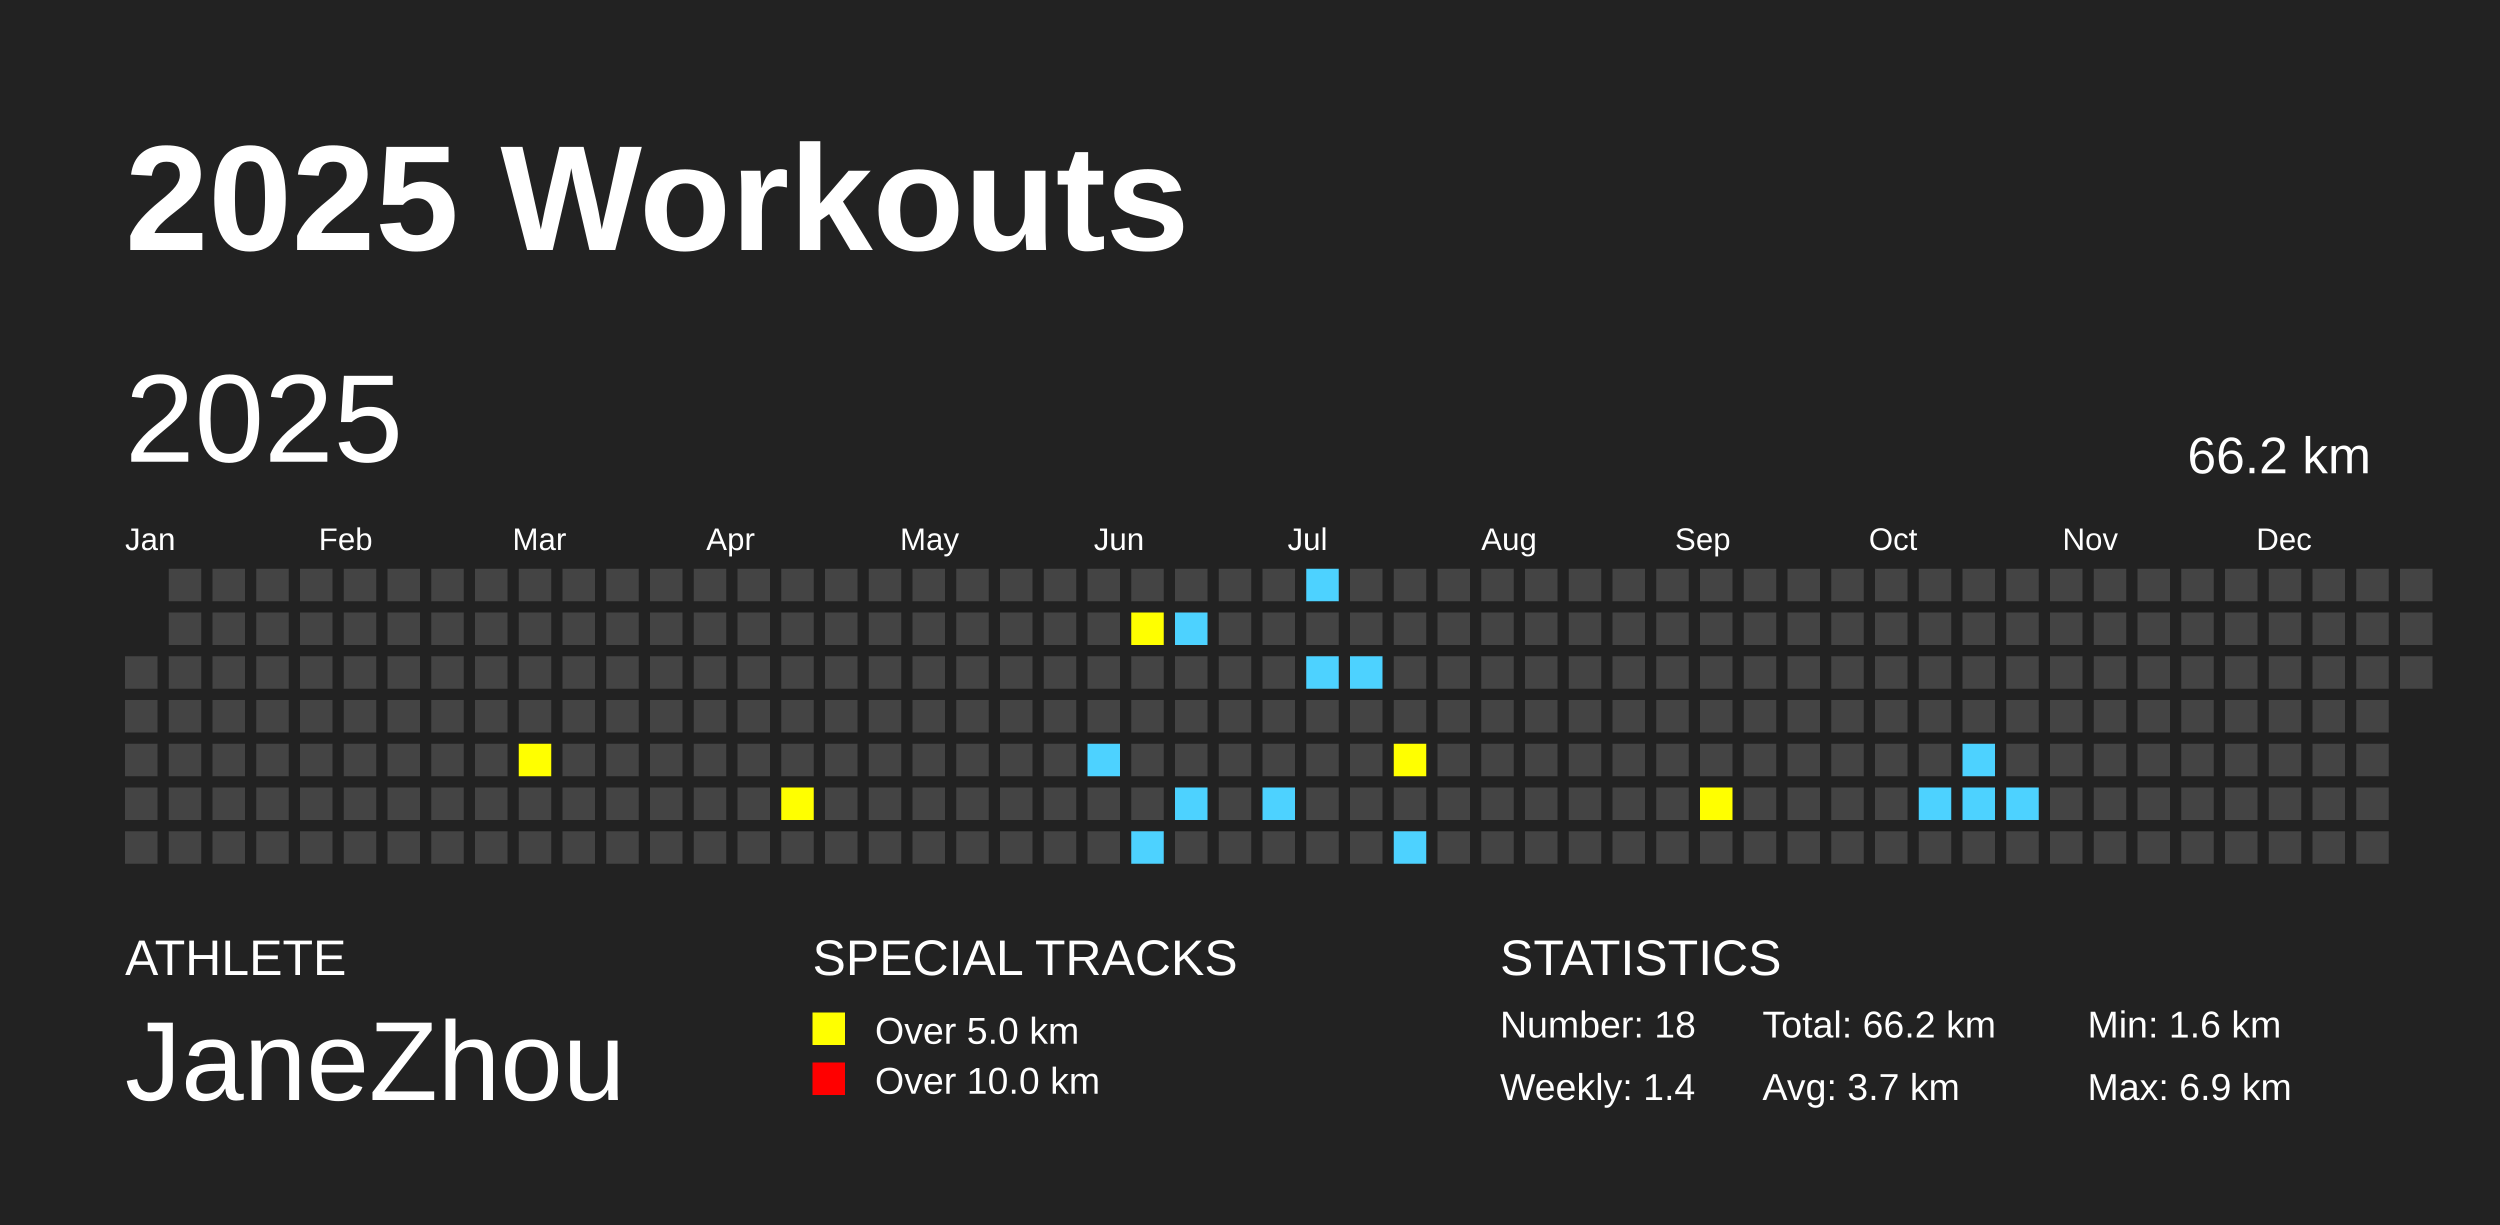
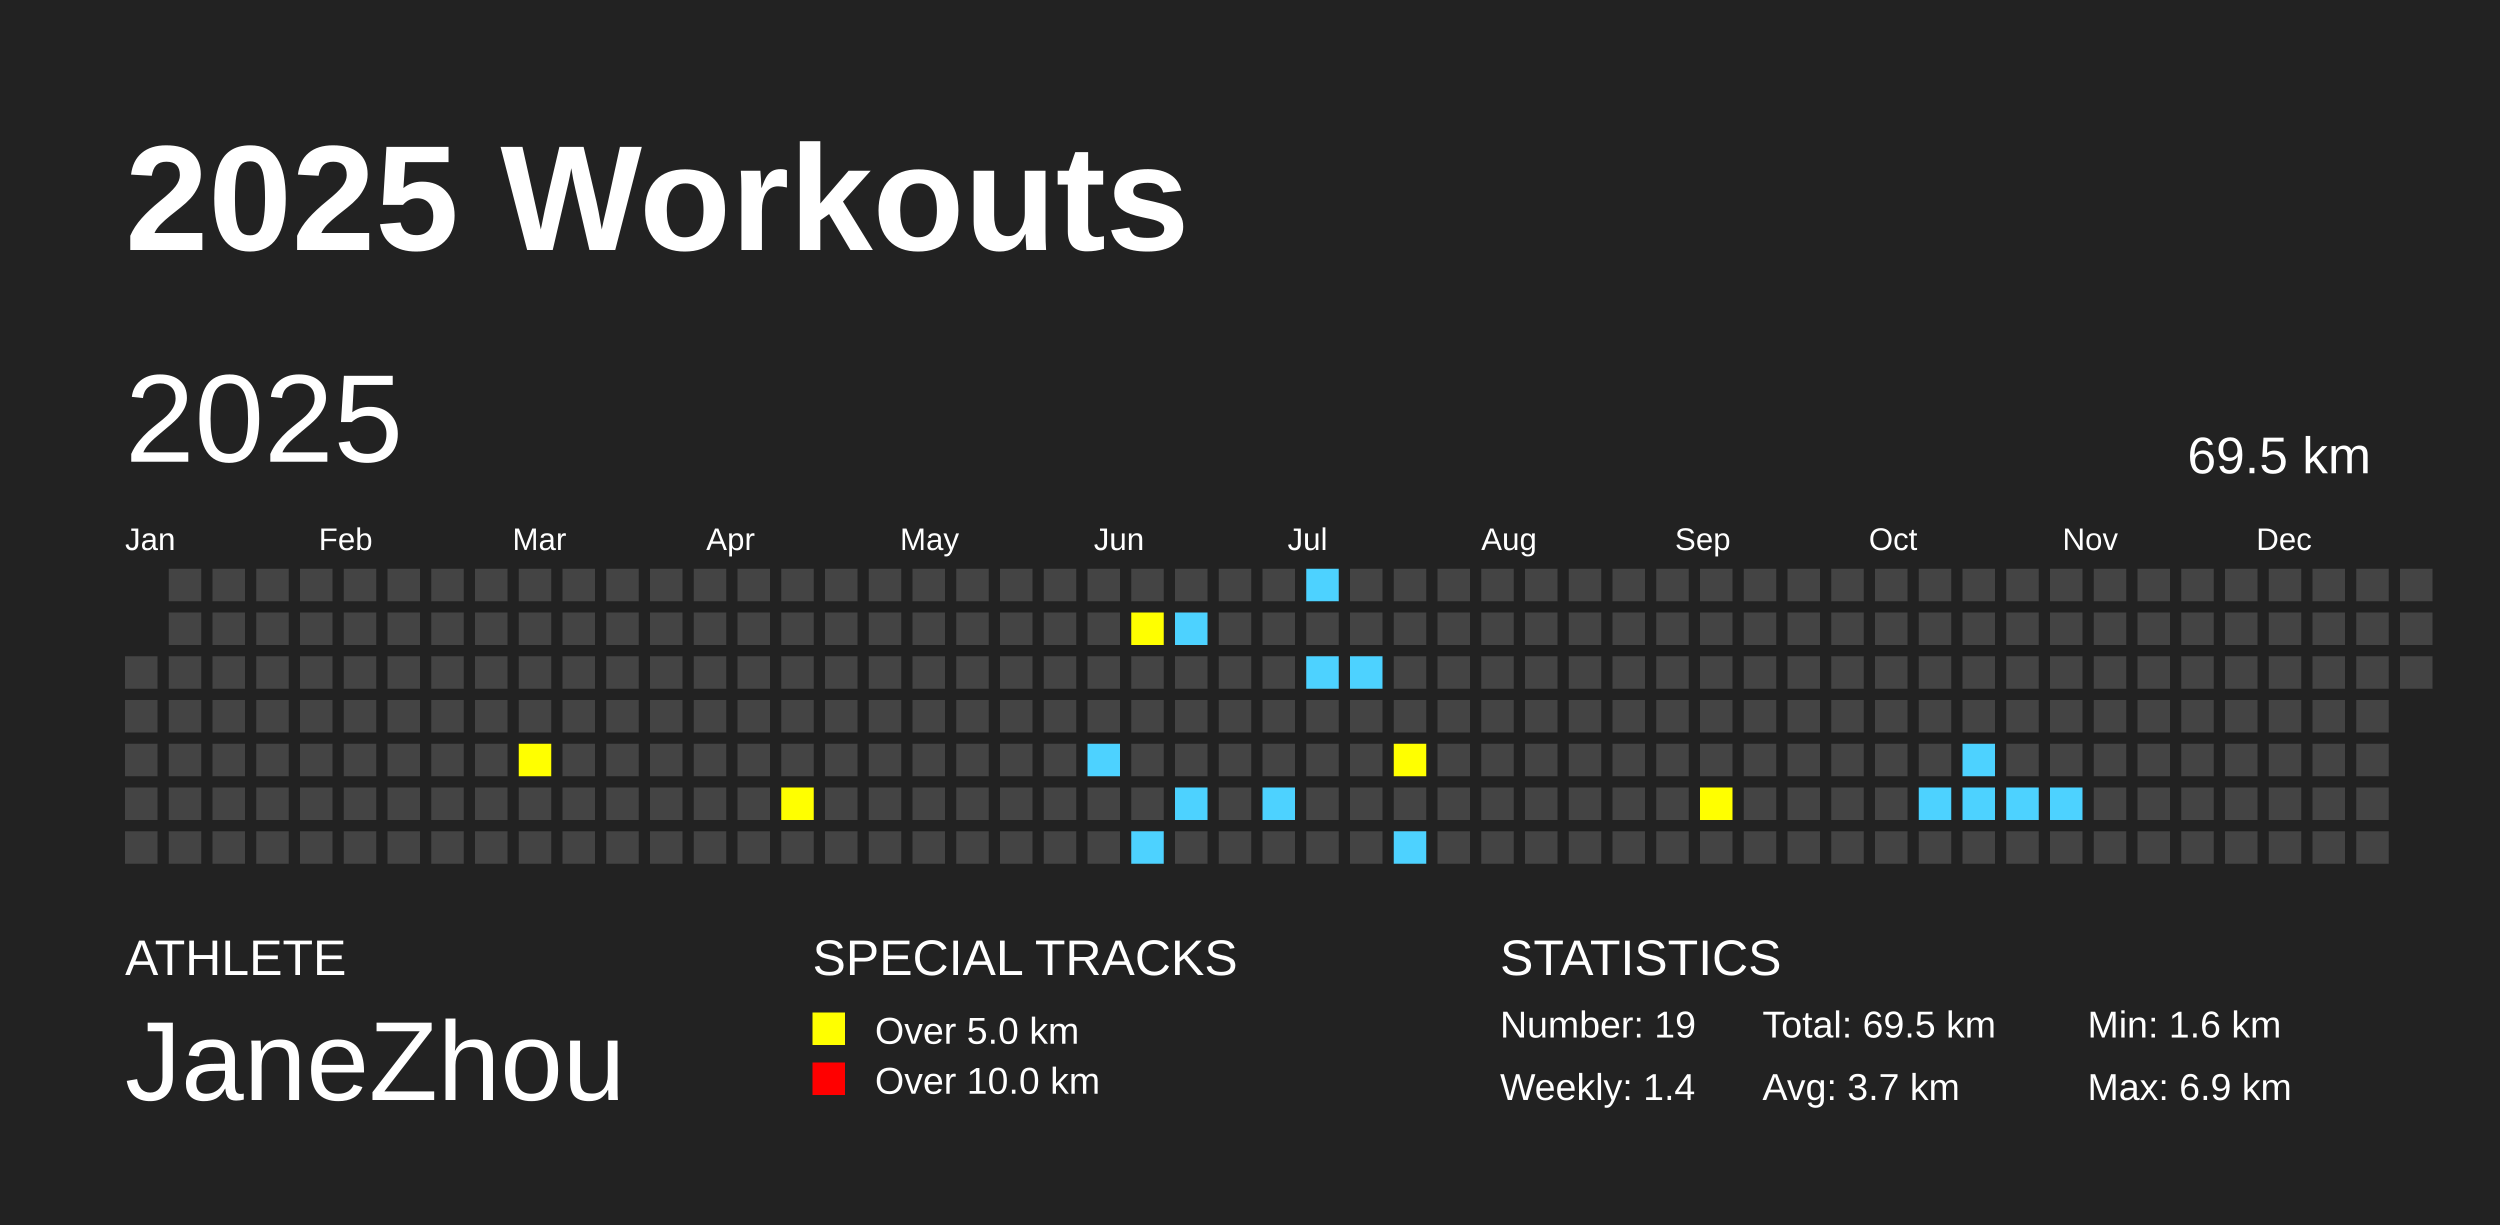
<svg xmlns="http://www.w3.org/2000/svg" baseProfile="full" height="98mm" version="1.1" viewBox="0,0,200,98" width="200mm">
  <defs />
  <rect fill="#222222" height="98" width="200" x="0" y="0" />
  <text fill="#FFFFFF" style="font-size:12px; font-family:Arial; font-weight:bold;" x="10" y="20">2025 Workouts</text>
  <text fill="#FFFFFF" style="font-size:4px; font-family:Arial" x="10" y="78">ATHLETE</text>
  <text fill="#FFFFFF" style="font-size:9px; font-family:Arial" x="10" y="88">JaneZhou</text>
  <text fill="#FFFFFF" style="font-size:4px; font-family:Arial" x="65" y="78">SPECIAL TRACKS</text>
  <rect fill="yellow" height="2.6" width="2.6" x="65" y="81" />
  <text fill="#FFFFFF" style="font-size:3px; font-family:Arial" x="70" y="83.5">Over 5.0 km</text>
  <rect fill="red" height="2.6" width="2.6" x="65" y="85" />
  <text fill="#FFFFFF" style="font-size:3px; font-family:Arial" x="70" y="87.5">Over 10.0 km</text>
  <text fill="#FFFFFF" style="font-size:4px; font-family:Arial" x="120" y="78">STATISTICS</text>
-   <text fill="#FFFFFF" style="font-size:3px; font-family:Arial" x="120" y="83">Number: 18</text>
+   <text fill="#FFFFFF" style="font-size:3px; font-family:Arial" x="120" y="83">Number: 19</text>
  <text fill="#FFFFFF" style="font-size:3px; font-family:Arial" x="120" y="88">Weekly: 1.4</text>
-   <text fill="#FFFFFF" style="font-size:3px; font-family:Arial" x="141" y="83">Total: 66.2 km</text>
+   <text fill="#FFFFFF" style="font-size:3px; font-family:Arial" x="141" y="83">Total: 69.5 km</text>
  <text fill="#FFFFFF" style="font-size:3px; font-family:Arial" x="141" y="88">Avg: 3.7 km</text>
  <text fill="#FFFFFF" style="font-size:3px; font-family:Arial" x="167" y="83">Min: 1.6 km</text>
  <text fill="#FFFFFF" style="font-size:3px; font-family:Arial" x="167" y="88">Max: 6.9 km</text>
  <text dominant-baseline="hanging" fill="#FFFFFF" style="font-size:10.0px; font-family:Arial;" x="10" y="30">2025</text>
-   <text dominant-baseline="hanging" fill="#FFFFFF" style="font-size:4.125px; font-family:Arial;" x="175" y="35">66.2 km</text>
+   <text dominant-baseline="hanging" fill="#FFFFFF" style="font-size:4.125px; font-family:Arial;" x="175" y="35">69.5 km</text>
  <text fill="#FFFFFF" style="font-size:2.5px; font-family:Arial" x="10.0" y="44">Jan</text>
  <text fill="#FFFFFF" style="font-size:2.5px; font-family:Arial" x="25.5" y="44">Feb</text>
  <text fill="#FFFFFF" style="font-size:2.5px; font-family:Arial" x="41.0" y="44">Mar</text>
  <text fill="#FFFFFF" style="font-size:2.5px; font-family:Arial" x="56.5" y="44">Apr</text>
  <text fill="#FFFFFF" style="font-size:2.5px; font-family:Arial" x="72.0" y="44">May</text>
  <text fill="#FFFFFF" style="font-size:2.5px; font-family:Arial" x="87.5" y="44">Jun</text>
  <text fill="#FFFFFF" style="font-size:2.5px; font-family:Arial" x="103.0" y="44">Jul</text>
  <text fill="#FFFFFF" style="font-size:2.5px; font-family:Arial" x="118.5" y="44">Aug</text>
  <text fill="#FFFFFF" style="font-size:2.5px; font-family:Arial" x="134.0" y="44">Sep</text>
  <text fill="#FFFFFF" style="font-size:2.5px; font-family:Arial" x="149.5" y="44">Oct</text>
  <text fill="#FFFFFF" style="font-size:2.5px; font-family:Arial" x="165.0" y="44">Nov</text>
  <text fill="#FFFFFF" style="font-size:2.5px; font-family:Arial" x="180.5" y="44">Dec</text>
  <rect fill="#444444" height="2.6" width="2.6" x="10.0" y="52.5" />
  <rect fill="#444444" height="2.6" width="2.6" x="10.0" y="56.0" />
  <rect fill="#444444" height="2.6" width="2.6" x="10.0" y="59.5" />
  <rect fill="#444444" height="2.6" width="2.6" x="10.0" y="63.0" />
  <rect fill="#444444" height="2.6" width="2.6" x="10.0" y="66.5" />
  <rect fill="#444444" height="2.6" width="2.6" x="13.5" y="45.5" />
  <rect fill="#444444" height="2.6" width="2.6" x="13.5" y="49.0" />
  <rect fill="#444444" height="2.6" width="2.6" x="13.5" y="52.5" />
  <rect fill="#444444" height="2.6" width="2.6" x="13.5" y="56.0" />
  <rect fill="#444444" height="2.6" width="2.6" x="13.5" y="59.5" />
  <rect fill="#444444" height="2.6" width="2.6" x="13.5" y="63.0" />
  <rect fill="#444444" height="2.6" width="2.6" x="13.5" y="66.5" />
  <rect fill="#444444" height="2.6" width="2.6" x="17.0" y="45.5" />
  <rect fill="#444444" height="2.6" width="2.6" x="17.0" y="49.0" />
  <rect fill="#444444" height="2.6" width="2.6" x="17.0" y="52.5" />
  <rect fill="#444444" height="2.6" width="2.6" x="17.0" y="56.0" />
  <rect fill="#444444" height="2.6" width="2.6" x="17.0" y="59.5" />
  <rect fill="#444444" height="2.6" width="2.6" x="17.0" y="63.0" />
  <rect fill="#444444" height="2.6" width="2.6" x="17.0" y="66.5" />
  <rect fill="#444444" height="2.6" width="2.6" x="20.5" y="45.5" />
  <rect fill="#444444" height="2.6" width="2.6" x="20.5" y="49.0" />
  <rect fill="#444444" height="2.6" width="2.6" x="20.5" y="52.5" />
  <rect fill="#444444" height="2.6" width="2.6" x="20.5" y="56.0" />
  <rect fill="#444444" height="2.6" width="2.6" x="20.5" y="59.5" />
  <rect fill="#444444" height="2.6" width="2.6" x="20.5" y="63.0" />
  <rect fill="#444444" height="2.6" width="2.6" x="20.5" y="66.5" />
  <rect fill="#444444" height="2.6" width="2.6" x="24.0" y="45.5" />
  <rect fill="#444444" height="2.6" width="2.6" x="24.0" y="49.0" />
  <rect fill="#444444" height="2.6" width="2.6" x="24.0" y="52.5" />
  <rect fill="#444444" height="2.6" width="2.6" x="24.0" y="56.0" />
  <rect fill="#444444" height="2.6" width="2.6" x="24.0" y="59.5" />
  <rect fill="#444444" height="2.6" width="2.6" x="24.0" y="63.0" />
  <rect fill="#444444" height="2.6" width="2.6" x="24.0" y="66.5" />
  <rect fill="#444444" height="2.6" width="2.6" x="27.5" y="45.5" />
  <rect fill="#444444" height="2.6" width="2.6" x="27.5" y="49.0" />
  <rect fill="#444444" height="2.6" width="2.6" x="27.5" y="52.5" />
  <rect fill="#444444" height="2.6" width="2.6" x="27.5" y="56.0" />
  <rect fill="#444444" height="2.6" width="2.6" x="27.5" y="59.5" />
  <rect fill="#444444" height="2.6" width="2.6" x="27.5" y="63.0" />
  <rect fill="#444444" height="2.6" width="2.6" x="27.5" y="66.5" />
  <rect fill="#444444" height="2.6" width="2.6" x="31.0" y="45.5" />
  <rect fill="#444444" height="2.6" width="2.6" x="31.0" y="49.0" />
  <rect fill="#444444" height="2.6" width="2.6" x="31.0" y="52.5" />
  <rect fill="#444444" height="2.6" width="2.6" x="31.0" y="56.0" />
  <rect fill="#444444" height="2.6" width="2.6" x="31.0" y="59.5" />
  <rect fill="#444444" height="2.6" width="2.6" x="31.0" y="63.0" />
  <rect fill="#444444" height="2.6" width="2.6" x="31.0" y="66.5" />
  <rect fill="#444444" height="2.6" width="2.6" x="34.5" y="45.5" />
  <rect fill="#444444" height="2.6" width="2.6" x="34.5" y="49.0" />
  <rect fill="#444444" height="2.6" width="2.6" x="34.5" y="52.5" />
  <rect fill="#444444" height="2.6" width="2.6" x="34.5" y="56.0" />
  <rect fill="#444444" height="2.6" width="2.6" x="34.5" y="59.5" />
  <rect fill="#444444" height="2.6" width="2.6" x="34.5" y="63.0" />
  <rect fill="#444444" height="2.6" width="2.6" x="34.5" y="66.5" />
  <rect fill="#444444" height="2.6" width="2.6" x="38.0" y="45.5" />
  <rect fill="#444444" height="2.6" width="2.6" x="38.0" y="49.0" />
  <rect fill="#444444" height="2.6" width="2.6" x="38.0" y="52.5" />
  <rect fill="#444444" height="2.6" width="2.6" x="38.0" y="56.0" />
  <rect fill="#444444" height="2.6" width="2.6" x="38.0" y="59.5" />
  <rect fill="#444444" height="2.6" width="2.6" x="38.0" y="63.0" />
  <rect fill="#444444" height="2.6" width="2.6" x="38.0" y="66.5" />
  <rect fill="#444444" height="2.6" width="2.6" x="41.5" y="45.5" />
  <rect fill="#444444" height="2.6" width="2.6" x="41.5" y="49.0" />
  <rect fill="#444444" height="2.6" width="2.6" x="41.5" y="52.5" />
  <rect fill="#444444" height="2.6" width="2.6" x="41.5" y="56.0" />
  <rect fill="yellow" height="2.6" width="2.6" x="41.5" y="59.5" />
  <rect fill="#444444" height="2.6" width="2.6" x="41.5" y="63.0" />
  <rect fill="#444444" height="2.6" width="2.6" x="41.5" y="66.5" />
  <rect fill="#444444" height="2.6" width="2.6" x="45.0" y="45.5" />
  <rect fill="#444444" height="2.6" width="2.6" x="45.0" y="49.0" />
  <rect fill="#444444" height="2.6" width="2.6" x="45.0" y="52.5" />
  <rect fill="#444444" height="2.6" width="2.6" x="45.0" y="56.0" />
  <rect fill="#444444" height="2.6" width="2.6" x="45.0" y="59.5" />
  <rect fill="#444444" height="2.6" width="2.6" x="45.0" y="63.0" />
  <rect fill="#444444" height="2.6" width="2.6" x="45.0" y="66.5" />
  <rect fill="#444444" height="2.6" width="2.6" x="48.5" y="45.5" />
  <rect fill="#444444" height="2.6" width="2.6" x="48.5" y="49.0" />
  <rect fill="#444444" height="2.6" width="2.6" x="48.5" y="52.5" />
  <rect fill="#444444" height="2.6" width="2.6" x="48.5" y="56.0" />
  <rect fill="#444444" height="2.6" width="2.6" x="48.5" y="59.5" />
  <rect fill="#444444" height="2.6" width="2.6" x="48.5" y="63.0" />
  <rect fill="#444444" height="2.6" width="2.6" x="48.5" y="66.5" />
  <rect fill="#444444" height="2.6" width="2.6" x="52.0" y="45.5" />
  <rect fill="#444444" height="2.6" width="2.6" x="52.0" y="49.0" />
  <rect fill="#444444" height="2.6" width="2.6" x="52.0" y="52.5" />
  <rect fill="#444444" height="2.6" width="2.6" x="52.0" y="56.0" />
  <rect fill="#444444" height="2.6" width="2.6" x="52.0" y="59.5" />
  <rect fill="#444444" height="2.6" width="2.6" x="52.0" y="63.0" />
  <rect fill="#444444" height="2.6" width="2.6" x="52.0" y="66.5" />
  <rect fill="#444444" height="2.6" width="2.6" x="55.5" y="45.5" />
  <rect fill="#444444" height="2.6" width="2.6" x="55.5" y="49.0" />
  <rect fill="#444444" height="2.6" width="2.6" x="55.5" y="52.5" />
  <rect fill="#444444" height="2.6" width="2.6" x="55.5" y="56.0" />
  <rect fill="#444444" height="2.6" width="2.6" x="55.5" y="59.5" />
  <rect fill="#444444" height="2.6" width="2.6" x="55.5" y="63.0" />
  <rect fill="#444444" height="2.6" width="2.6" x="55.5" y="66.5" />
  <rect fill="#444444" height="2.6" width="2.6" x="59.0" y="45.5" />
  <rect fill="#444444" height="2.6" width="2.6" x="59.0" y="49.0" />
  <rect fill="#444444" height="2.6" width="2.6" x="59.0" y="52.5" />
  <rect fill="#444444" height="2.6" width="2.6" x="59.0" y="56.0" />
  <rect fill="#444444" height="2.6" width="2.6" x="59.0" y="59.5" />
  <rect fill="#444444" height="2.6" width="2.6" x="59.0" y="63.0" />
  <rect fill="#444444" height="2.6" width="2.6" x="59.0" y="66.5" />
  <rect fill="#444444" height="2.6" width="2.6" x="62.5" y="45.5" />
  <rect fill="#444444" height="2.6" width="2.6" x="62.5" y="49.0" />
  <rect fill="#444444" height="2.6" width="2.6" x="62.5" y="52.5" />
  <rect fill="#444444" height="2.6" width="2.6" x="62.5" y="56.0" />
  <rect fill="#444444" height="2.6" width="2.6" x="62.5" y="59.5" />
  <rect fill="yellow" height="2.6" width="2.6" x="62.5" y="63.0" />
  <rect fill="#444444" height="2.6" width="2.6" x="62.5" y="66.5" />
  <rect fill="#444444" height="2.6" width="2.6" x="66.0" y="45.5" />
  <rect fill="#444444" height="2.6" width="2.6" x="66.0" y="49.0" />
  <rect fill="#444444" height="2.6" width="2.6" x="66.0" y="52.5" />
  <rect fill="#444444" height="2.6" width="2.6" x="66.0" y="56.0" />
  <rect fill="#444444" height="2.6" width="2.6" x="66.0" y="59.5" />
  <rect fill="#444444" height="2.6" width="2.6" x="66.0" y="63.0" />
  <rect fill="#444444" height="2.6" width="2.6" x="66.0" y="66.5" />
  <rect fill="#444444" height="2.6" width="2.6" x="69.5" y="45.5" />
  <rect fill="#444444" height="2.6" width="2.6" x="69.5" y="49.0" />
  <rect fill="#444444" height="2.6" width="2.6" x="69.5" y="52.5" />
  <rect fill="#444444" height="2.6" width="2.6" x="69.5" y="56.0" />
  <rect fill="#444444" height="2.6" width="2.6" x="69.5" y="59.5" />
  <rect fill="#444444" height="2.6" width="2.6" x="69.5" y="63.0" />
  <rect fill="#444444" height="2.6" width="2.6" x="69.5" y="66.5" />
  <rect fill="#444444" height="2.6" width="2.6" x="73.0" y="45.5" />
  <rect fill="#444444" height="2.6" width="2.6" x="73.0" y="49.0" />
  <rect fill="#444444" height="2.6" width="2.6" x="73.0" y="52.5" />
  <rect fill="#444444" height="2.6" width="2.6" x="73.0" y="56.0" />
  <rect fill="#444444" height="2.6" width="2.6" x="73.0" y="59.5" />
  <rect fill="#444444" height="2.6" width="2.6" x="73.0" y="63.0" />
  <rect fill="#444444" height="2.6" width="2.6" x="73.0" y="66.5" />
  <rect fill="#444444" height="2.6" width="2.6" x="76.5" y="45.5" />
  <rect fill="#444444" height="2.6" width="2.6" x="76.5" y="49.0" />
  <rect fill="#444444" height="2.6" width="2.6" x="76.5" y="52.5" />
  <rect fill="#444444" height="2.6" width="2.6" x="76.5" y="56.0" />
  <rect fill="#444444" height="2.6" width="2.6" x="76.5" y="59.5" />
  <rect fill="#444444" height="2.6" width="2.6" x="76.5" y="63.0" />
  <rect fill="#444444" height="2.6" width="2.6" x="76.5" y="66.5" />
  <rect fill="#444444" height="2.6" width="2.6" x="80.0" y="45.5" />
  <rect fill="#444444" height="2.6" width="2.6" x="80.0" y="49.0" />
  <rect fill="#444444" height="2.6" width="2.6" x="80.0" y="52.5" />
  <rect fill="#444444" height="2.6" width="2.6" x="80.0" y="56.0" />
  <rect fill="#444444" height="2.6" width="2.6" x="80.0" y="59.5" />
  <rect fill="#444444" height="2.6" width="2.6" x="80.0" y="63.0" />
  <rect fill="#444444" height="2.6" width="2.6" x="80.0" y="66.5" />
  <rect fill="#444444" height="2.6" width="2.6" x="83.5" y="45.5" />
  <rect fill="#444444" height="2.6" width="2.6" x="83.5" y="49.0" />
  <rect fill="#444444" height="2.6" width="2.6" x="83.5" y="52.5" />
  <rect fill="#444444" height="2.6" width="2.6" x="83.5" y="56.0" />
  <rect fill="#444444" height="2.6" width="2.6" x="83.5" y="59.5" />
  <rect fill="#444444" height="2.6" width="2.6" x="83.5" y="63.0" />
  <rect fill="#444444" height="2.6" width="2.6" x="83.5" y="66.5" />
  <rect fill="#444444" height="2.6" width="2.6" x="87.0" y="45.5" />
  <rect fill="#444444" height="2.6" width="2.6" x="87.0" y="49.0" />
  <rect fill="#444444" height="2.6" width="2.6" x="87.0" y="52.5" />
  <rect fill="#444444" height="2.6" width="2.6" x="87.0" y="56.0" />
  <rect fill="#4DD2FF" height="2.6" width="2.6" x="87.0" y="59.5" />
  <rect fill="#444444" height="2.6" width="2.6" x="87.0" y="63.0" />
  <rect fill="#444444" height="2.6" width="2.6" x="87.0" y="66.5" />
  <rect fill="#444444" height="2.6" width="2.6" x="90.5" y="45.5" />
  <rect fill="yellow" height="2.6" width="2.6" x="90.5" y="49.0" />
  <rect fill="#444444" height="2.6" width="2.6" x="90.5" y="52.5" />
  <rect fill="#444444" height="2.6" width="2.6" x="90.5" y="56.0" />
  <rect fill="#444444" height="2.6" width="2.6" x="90.5" y="59.5" />
  <rect fill="#444444" height="2.6" width="2.6" x="90.5" y="63.0" />
  <rect fill="#4DD2FF" height="2.6" width="2.6" x="90.5" y="66.5" />
  <rect fill="#444444" height="2.6" width="2.6" x="94.0" y="45.5" />
  <rect fill="#4DD2FF" height="2.6" width="2.6" x="94.0" y="49.0" />
  <rect fill="#444444" height="2.6" width="2.6" x="94.0" y="52.5" />
  <rect fill="#444444" height="2.6" width="2.6" x="94.0" y="56.0" />
  <rect fill="#444444" height="2.6" width="2.6" x="94.0" y="59.5" />
  <rect fill="#4DD2FF" height="2.6" width="2.6" x="94.0" y="63.0" />
  <rect fill="#444444" height="2.6" width="2.6" x="94.0" y="66.5" />
  <rect fill="#444444" height="2.6" width="2.6" x="97.5" y="45.5" />
  <rect fill="#444444" height="2.6" width="2.6" x="97.5" y="49.0" />
  <rect fill="#444444" height="2.6" width="2.6" x="97.5" y="52.5" />
  <rect fill="#444444" height="2.6" width="2.6" x="97.5" y="56.0" />
  <rect fill="#444444" height="2.6" width="2.6" x="97.5" y="59.5" />
  <rect fill="#444444" height="2.6" width="2.6" x="97.5" y="63.0" />
  <rect fill="#444444" height="2.6" width="2.6" x="97.5" y="66.5" />
  <rect fill="#444444" height="2.6" width="2.6" x="101.0" y="45.5" />
  <rect fill="#444444" height="2.6" width="2.6" x="101.0" y="49.0" />
  <rect fill="#444444" height="2.6" width="2.6" x="101.0" y="52.5" />
  <rect fill="#444444" height="2.6" width="2.6" x="101.0" y="56.0" />
  <rect fill="#444444" height="2.6" width="2.6" x="101.0" y="59.5" />
  <rect fill="#4DD2FF" height="2.6" width="2.6" x="101.0" y="63.0" />
  <rect fill="#444444" height="2.6" width="2.6" x="101.0" y="66.5" />
  <rect fill="#4DD2FF" height="2.6" width="2.6" x="104.5" y="45.5" />
  <rect fill="#444444" height="2.6" width="2.6" x="104.5" y="49.0" />
  <rect fill="#4DD2FF" height="2.6" width="2.6" x="104.5" y="52.5" />
  <rect fill="#444444" height="2.6" width="2.6" x="104.5" y="56.0" />
  <rect fill="#444444" height="2.6" width="2.6" x="104.5" y="59.5" />
  <rect fill="#444444" height="2.6" width="2.6" x="104.5" y="63.0" />
  <rect fill="#444444" height="2.6" width="2.6" x="104.5" y="66.5" />
  <rect fill="#444444" height="2.6" width="2.6" x="108.0" y="45.5" />
  <rect fill="#444444" height="2.6" width="2.6" x="108.0" y="49.0" />
  <rect fill="#4DD2FF" height="2.6" width="2.6" x="108.0" y="52.5" />
  <rect fill="#444444" height="2.6" width="2.6" x="108.0" y="56.0" />
  <rect fill="#444444" height="2.6" width="2.6" x="108.0" y="59.5" />
  <rect fill="#444444" height="2.6" width="2.6" x="108.0" y="63.0" />
  <rect fill="#444444" height="2.6" width="2.6" x="108.0" y="66.5" />
  <rect fill="#444444" height="2.6" width="2.6" x="111.5" y="45.5" />
  <rect fill="#444444" height="2.6" width="2.6" x="111.5" y="49.0" />
  <rect fill="#444444" height="2.6" width="2.6" x="111.5" y="52.5" />
  <rect fill="#444444" height="2.6" width="2.6" x="111.5" y="56.0" />
  <rect fill="yellow" height="2.6" width="2.6" x="111.5" y="59.5" />
  <rect fill="#444444" height="2.6" width="2.6" x="111.5" y="63.0" />
  <rect fill="#4DD2FF" height="2.6" width="2.6" x="111.5" y="66.5" />
  <rect fill="#444444" height="2.6" width="2.6" x="115.0" y="45.5" />
  <rect fill="#444444" height="2.6" width="2.6" x="115.0" y="49.0" />
  <rect fill="#444444" height="2.6" width="2.6" x="115.0" y="52.5" />
  <rect fill="#444444" height="2.6" width="2.6" x="115.0" y="56.0" />
  <rect fill="#444444" height="2.6" width="2.6" x="115.0" y="59.5" />
  <rect fill="#444444" height="2.6" width="2.6" x="115.0" y="63.0" />
  <rect fill="#444444" height="2.6" width="2.6" x="115.0" y="66.5" />
  <rect fill="#444444" height="2.6" width="2.6" x="118.5" y="45.5" />
  <rect fill="#444444" height="2.6" width="2.6" x="118.5" y="49.0" />
  <rect fill="#444444" height="2.6" width="2.6" x="118.5" y="52.5" />
  <rect fill="#444444" height="2.6" width="2.6" x="118.5" y="56.0" />
  <rect fill="#444444" height="2.6" width="2.6" x="118.5" y="59.5" />
  <rect fill="#444444" height="2.6" width="2.6" x="118.5" y="63.0" />
  <rect fill="#444444" height="2.6" width="2.6" x="118.5" y="66.5" />
  <rect fill="#444444" height="2.6" width="2.6" x="122.0" y="45.5" />
  <rect fill="#444444" height="2.6" width="2.6" x="122.0" y="49.0" />
  <rect fill="#444444" height="2.6" width="2.6" x="122.0" y="52.5" />
  <rect fill="#444444" height="2.6" width="2.6" x="122.0" y="56.0" />
  <rect fill="#444444" height="2.6" width="2.6" x="122.0" y="59.5" />
  <rect fill="#444444" height="2.6" width="2.6" x="122.0" y="63.0" />
  <rect fill="#444444" height="2.6" width="2.6" x="122.0" y="66.5" />
  <rect fill="#444444" height="2.6" width="2.6" x="125.5" y="45.5" />
  <rect fill="#444444" height="2.6" width="2.6" x="125.5" y="49.0" />
  <rect fill="#444444" height="2.6" width="2.6" x="125.5" y="52.5" />
  <rect fill="#444444" height="2.6" width="2.6" x="125.5" y="56.0" />
  <rect fill="#444444" height="2.6" width="2.6" x="125.5" y="59.5" />
  <rect fill="#444444" height="2.6" width="2.6" x="125.5" y="63.0" />
  <rect fill="#444444" height="2.6" width="2.6" x="125.5" y="66.5" />
  <rect fill="#444444" height="2.6" width="2.6" x="129.0" y="45.5" />
  <rect fill="#444444" height="2.6" width="2.6" x="129.0" y="49.0" />
  <rect fill="#444444" height="2.6" width="2.6" x="129.0" y="52.5" />
  <rect fill="#444444" height="2.6" width="2.6" x="129.0" y="56.0" />
  <rect fill="#444444" height="2.6" width="2.6" x="129.0" y="59.5" />
  <rect fill="#444444" height="2.6" width="2.6" x="129.0" y="63.0" />
  <rect fill="#444444" height="2.6" width="2.6" x="129.0" y="66.5" />
  <rect fill="#444444" height="2.6" width="2.6" x="132.5" y="45.5" />
  <rect fill="#444444" height="2.6" width="2.6" x="132.5" y="49.0" />
  <rect fill="#444444" height="2.6" width="2.6" x="132.5" y="52.5" />
  <rect fill="#444444" height="2.6" width="2.6" x="132.5" y="56.0" />
  <rect fill="#444444" height="2.6" width="2.6" x="132.5" y="59.5" />
  <rect fill="#444444" height="2.6" width="2.6" x="132.5" y="63.0" />
  <rect fill="#444444" height="2.6" width="2.6" x="132.5" y="66.5" />
  <rect fill="#444444" height="2.6" width="2.6" x="136.0" y="45.5" />
  <rect fill="#444444" height="2.6" width="2.6" x="136.0" y="49.0" />
  <rect fill="#444444" height="2.6" width="2.6" x="136.0" y="52.5" />
  <rect fill="#444444" height="2.6" width="2.6" x="136.0" y="56.0" />
  <rect fill="#444444" height="2.6" width="2.6" x="136.0" y="59.5" />
  <rect fill="yellow" height="2.6" width="2.6" x="136.0" y="63.0" />
  <rect fill="#444444" height="2.6" width="2.6" x="136.0" y="66.5" />
  <rect fill="#444444" height="2.6" width="2.6" x="139.5" y="45.5" />
  <rect fill="#444444" height="2.6" width="2.6" x="139.5" y="49.0" />
  <rect fill="#444444" height="2.6" width="2.6" x="139.5" y="52.5" />
  <rect fill="#444444" height="2.6" width="2.6" x="139.5" y="56.0" />
  <rect fill="#444444" height="2.6" width="2.6" x="139.5" y="59.5" />
  <rect fill="#444444" height="2.6" width="2.6" x="139.5" y="63.0" />
  <rect fill="#444444" height="2.6" width="2.6" x="139.5" y="66.5" />
  <rect fill="#444444" height="2.6" width="2.6" x="143.0" y="45.5" />
  <rect fill="#444444" height="2.6" width="2.6" x="143.0" y="49.0" />
  <rect fill="#444444" height="2.6" width="2.6" x="143.0" y="52.5" />
  <rect fill="#444444" height="2.6" width="2.6" x="143.0" y="56.0" />
  <rect fill="#444444" height="2.6" width="2.6" x="143.0" y="59.5" />
  <rect fill="#444444" height="2.6" width="2.6" x="143.0" y="63.0" />
  <rect fill="#444444" height="2.6" width="2.6" x="143.0" y="66.5" />
  <rect fill="#444444" height="2.6" width="2.6" x="146.5" y="45.5" />
  <rect fill="#444444" height="2.6" width="2.6" x="146.5" y="49.0" />
  <rect fill="#444444" height="2.6" width="2.6" x="146.5" y="52.5" />
  <rect fill="#444444" height="2.6" width="2.6" x="146.5" y="56.0" />
  <rect fill="#444444" height="2.6" width="2.6" x="146.5" y="59.5" />
  <rect fill="#444444" height="2.6" width="2.6" x="146.5" y="63.0" />
  <rect fill="#444444" height="2.6" width="2.6" x="146.5" y="66.5" />
  <rect fill="#444444" height="2.6" width="2.6" x="150.0" y="45.5" />
  <rect fill="#444444" height="2.6" width="2.6" x="150.0" y="49.0" />
  <rect fill="#444444" height="2.6" width="2.6" x="150.0" y="52.5" />
  <rect fill="#444444" height="2.6" width="2.6" x="150.0" y="56.0" />
  <rect fill="#444444" height="2.6" width="2.6" x="150.0" y="59.5" />
  <rect fill="#444444" height="2.6" width="2.6" x="150.0" y="63.0" />
  <rect fill="#444444" height="2.6" width="2.6" x="150.0" y="66.5" />
  <rect fill="#444444" height="2.6" width="2.6" x="153.5" y="45.5" />
  <rect fill="#444444" height="2.6" width="2.6" x="153.5" y="49.0" />
  <rect fill="#444444" height="2.6" width="2.6" x="153.5" y="52.5" />
  <rect fill="#444444" height="2.6" width="2.6" x="153.5" y="56.0" />
  <rect fill="#444444" height="2.6" width="2.6" x="153.5" y="59.5" />
  <rect fill="#4DD2FF" height="2.6" width="2.6" x="153.5" y="63.0" />
  <rect fill="#444444" height="2.6" width="2.6" x="153.5" y="66.5" />
  <rect fill="#444444" height="2.6" width="2.6" x="157.0" y="45.5" />
  <rect fill="#444444" height="2.6" width="2.6" x="157.0" y="49.0" />
  <rect fill="#444444" height="2.6" width="2.6" x="157.0" y="52.5" />
  <rect fill="#444444" height="2.6" width="2.6" x="157.0" y="56.0" />
  <rect fill="#4DD2FF" height="2.6" width="2.6" x="157.0" y="59.5" />
  <rect fill="#4DD2FF" height="2.6" width="2.6" x="157.0" y="63.0" />
  <rect fill="#444444" height="2.6" width="2.6" x="157.0" y="66.5" />
  <rect fill="#444444" height="2.6" width="2.6" x="160.5" y="45.5" />
  <rect fill="#444444" height="2.6" width="2.6" x="160.5" y="49.0" />
  <rect fill="#444444" height="2.6" width="2.6" x="160.5" y="52.5" />
  <rect fill="#444444" height="2.6" width="2.6" x="160.5" y="56.0" />
  <rect fill="#444444" height="2.6" width="2.6" x="160.5" y="59.5" />
  <rect fill="#4DD2FF" height="2.6" width="2.6" x="160.5" y="63.0" />
  <rect fill="#444444" height="2.6" width="2.6" x="160.5" y="66.5" />
  <rect fill="#444444" height="2.6" width="2.6" x="164.0" y="45.5" />
  <rect fill="#444444" height="2.6" width="2.6" x="164.0" y="49.0" />
  <rect fill="#444444" height="2.6" width="2.6" x="164.0" y="52.5" />
  <rect fill="#444444" height="2.6" width="2.6" x="164.0" y="56.0" />
  <rect fill="#444444" height="2.6" width="2.6" x="164.0" y="59.5" />
-   <rect fill="#444444" height="2.6" width="2.6" x="164.0" y="63.0" />
+   <rect fill="#4DD2FF" height="2.6" width="2.6" x="164.0" y="63.0" />
  <rect fill="#444444" height="2.6" width="2.6" x="164.0" y="66.5" />
  <rect fill="#444444" height="2.6" width="2.6" x="167.5" y="45.5" />
  <rect fill="#444444" height="2.6" width="2.6" x="167.5" y="49.0" />
  <rect fill="#444444" height="2.6" width="2.6" x="167.5" y="52.5" />
  <rect fill="#444444" height="2.6" width="2.6" x="167.5" y="56.0" />
  <rect fill="#444444" height="2.6" width="2.6" x="167.5" y="59.5" />
  <rect fill="#444444" height="2.6" width="2.6" x="167.5" y="63.0" />
  <rect fill="#444444" height="2.6" width="2.6" x="167.5" y="66.5" />
  <rect fill="#444444" height="2.6" width="2.6" x="171.0" y="45.5" />
  <rect fill="#444444" height="2.6" width="2.6" x="171.0" y="49.0" />
  <rect fill="#444444" height="2.6" width="2.6" x="171.0" y="52.5" />
  <rect fill="#444444" height="2.6" width="2.6" x="171.0" y="56.0" />
  <rect fill="#444444" height="2.6" width="2.6" x="171.0" y="59.5" />
  <rect fill="#444444" height="2.6" width="2.6" x="171.0" y="63.0" />
  <rect fill="#444444" height="2.6" width="2.6" x="171.0" y="66.5" />
  <rect fill="#444444" height="2.6" width="2.6" x="174.5" y="45.5" />
  <rect fill="#444444" height="2.6" width="2.6" x="174.5" y="49.0" />
  <rect fill="#444444" height="2.6" width="2.6" x="174.5" y="52.5" />
  <rect fill="#444444" height="2.6" width="2.6" x="174.5" y="56.0" />
  <rect fill="#444444" height="2.6" width="2.6" x="174.5" y="59.5" />
  <rect fill="#444444" height="2.6" width="2.6" x="174.5" y="63.0" />
  <rect fill="#444444" height="2.6" width="2.6" x="174.5" y="66.5" />
  <rect fill="#444444" height="2.6" width="2.6" x="178.0" y="45.5" />
  <rect fill="#444444" height="2.6" width="2.6" x="178.0" y="49.0" />
  <rect fill="#444444" height="2.6" width="2.6" x="178.0" y="52.5" />
  <rect fill="#444444" height="2.6" width="2.6" x="178.0" y="56.0" />
  <rect fill="#444444" height="2.6" width="2.6" x="178.0" y="59.5" />
  <rect fill="#444444" height="2.6" width="2.6" x="178.0" y="63.0" />
  <rect fill="#444444" height="2.6" width="2.6" x="178.0" y="66.5" />
  <rect fill="#444444" height="2.6" width="2.6" x="181.5" y="45.5" />
  <rect fill="#444444" height="2.6" width="2.6" x="181.5" y="49.0" />
  <rect fill="#444444" height="2.6" width="2.6" x="181.5" y="52.5" />
  <rect fill="#444444" height="2.6" width="2.6" x="181.5" y="56.0" />
  <rect fill="#444444" height="2.6" width="2.6" x="181.5" y="59.5" />
  <rect fill="#444444" height="2.6" width="2.6" x="181.5" y="63.0" />
  <rect fill="#444444" height="2.6" width="2.6" x="181.5" y="66.5" />
  <rect fill="#444444" height="2.6" width="2.6" x="185.0" y="45.5" />
  <rect fill="#444444" height="2.6" width="2.6" x="185.0" y="49.0" />
  <rect fill="#444444" height="2.6" width="2.6" x="185.0" y="52.5" />
  <rect fill="#444444" height="2.6" width="2.6" x="185.0" y="56.0" />
  <rect fill="#444444" height="2.6" width="2.6" x="185.0" y="59.5" />
  <rect fill="#444444" height="2.6" width="2.6" x="185.0" y="63.0" />
  <rect fill="#444444" height="2.6" width="2.6" x="185.0" y="66.5" />
  <rect fill="#444444" height="2.6" width="2.6" x="188.5" y="45.5" />
  <rect fill="#444444" height="2.6" width="2.6" x="188.5" y="49.0" />
  <rect fill="#444444" height="2.6" width="2.6" x="188.5" y="52.5" />
  <rect fill="#444444" height="2.6" width="2.6" x="188.5" y="56.0" />
  <rect fill="#444444" height="2.6" width="2.6" x="188.5" y="59.5" />
  <rect fill="#444444" height="2.6" width="2.6" x="188.5" y="63.0" />
  <rect fill="#444444" height="2.6" width="2.6" x="188.5" y="66.5" />
  <rect fill="#444444" height="2.6" width="2.6" x="192.0" y="45.5" />
  <rect fill="#444444" height="2.6" width="2.6" x="192.0" y="49.0" />
  <rect fill="#444444" height="2.6" width="2.6" x="192.0" y="52.5" />
</svg>
